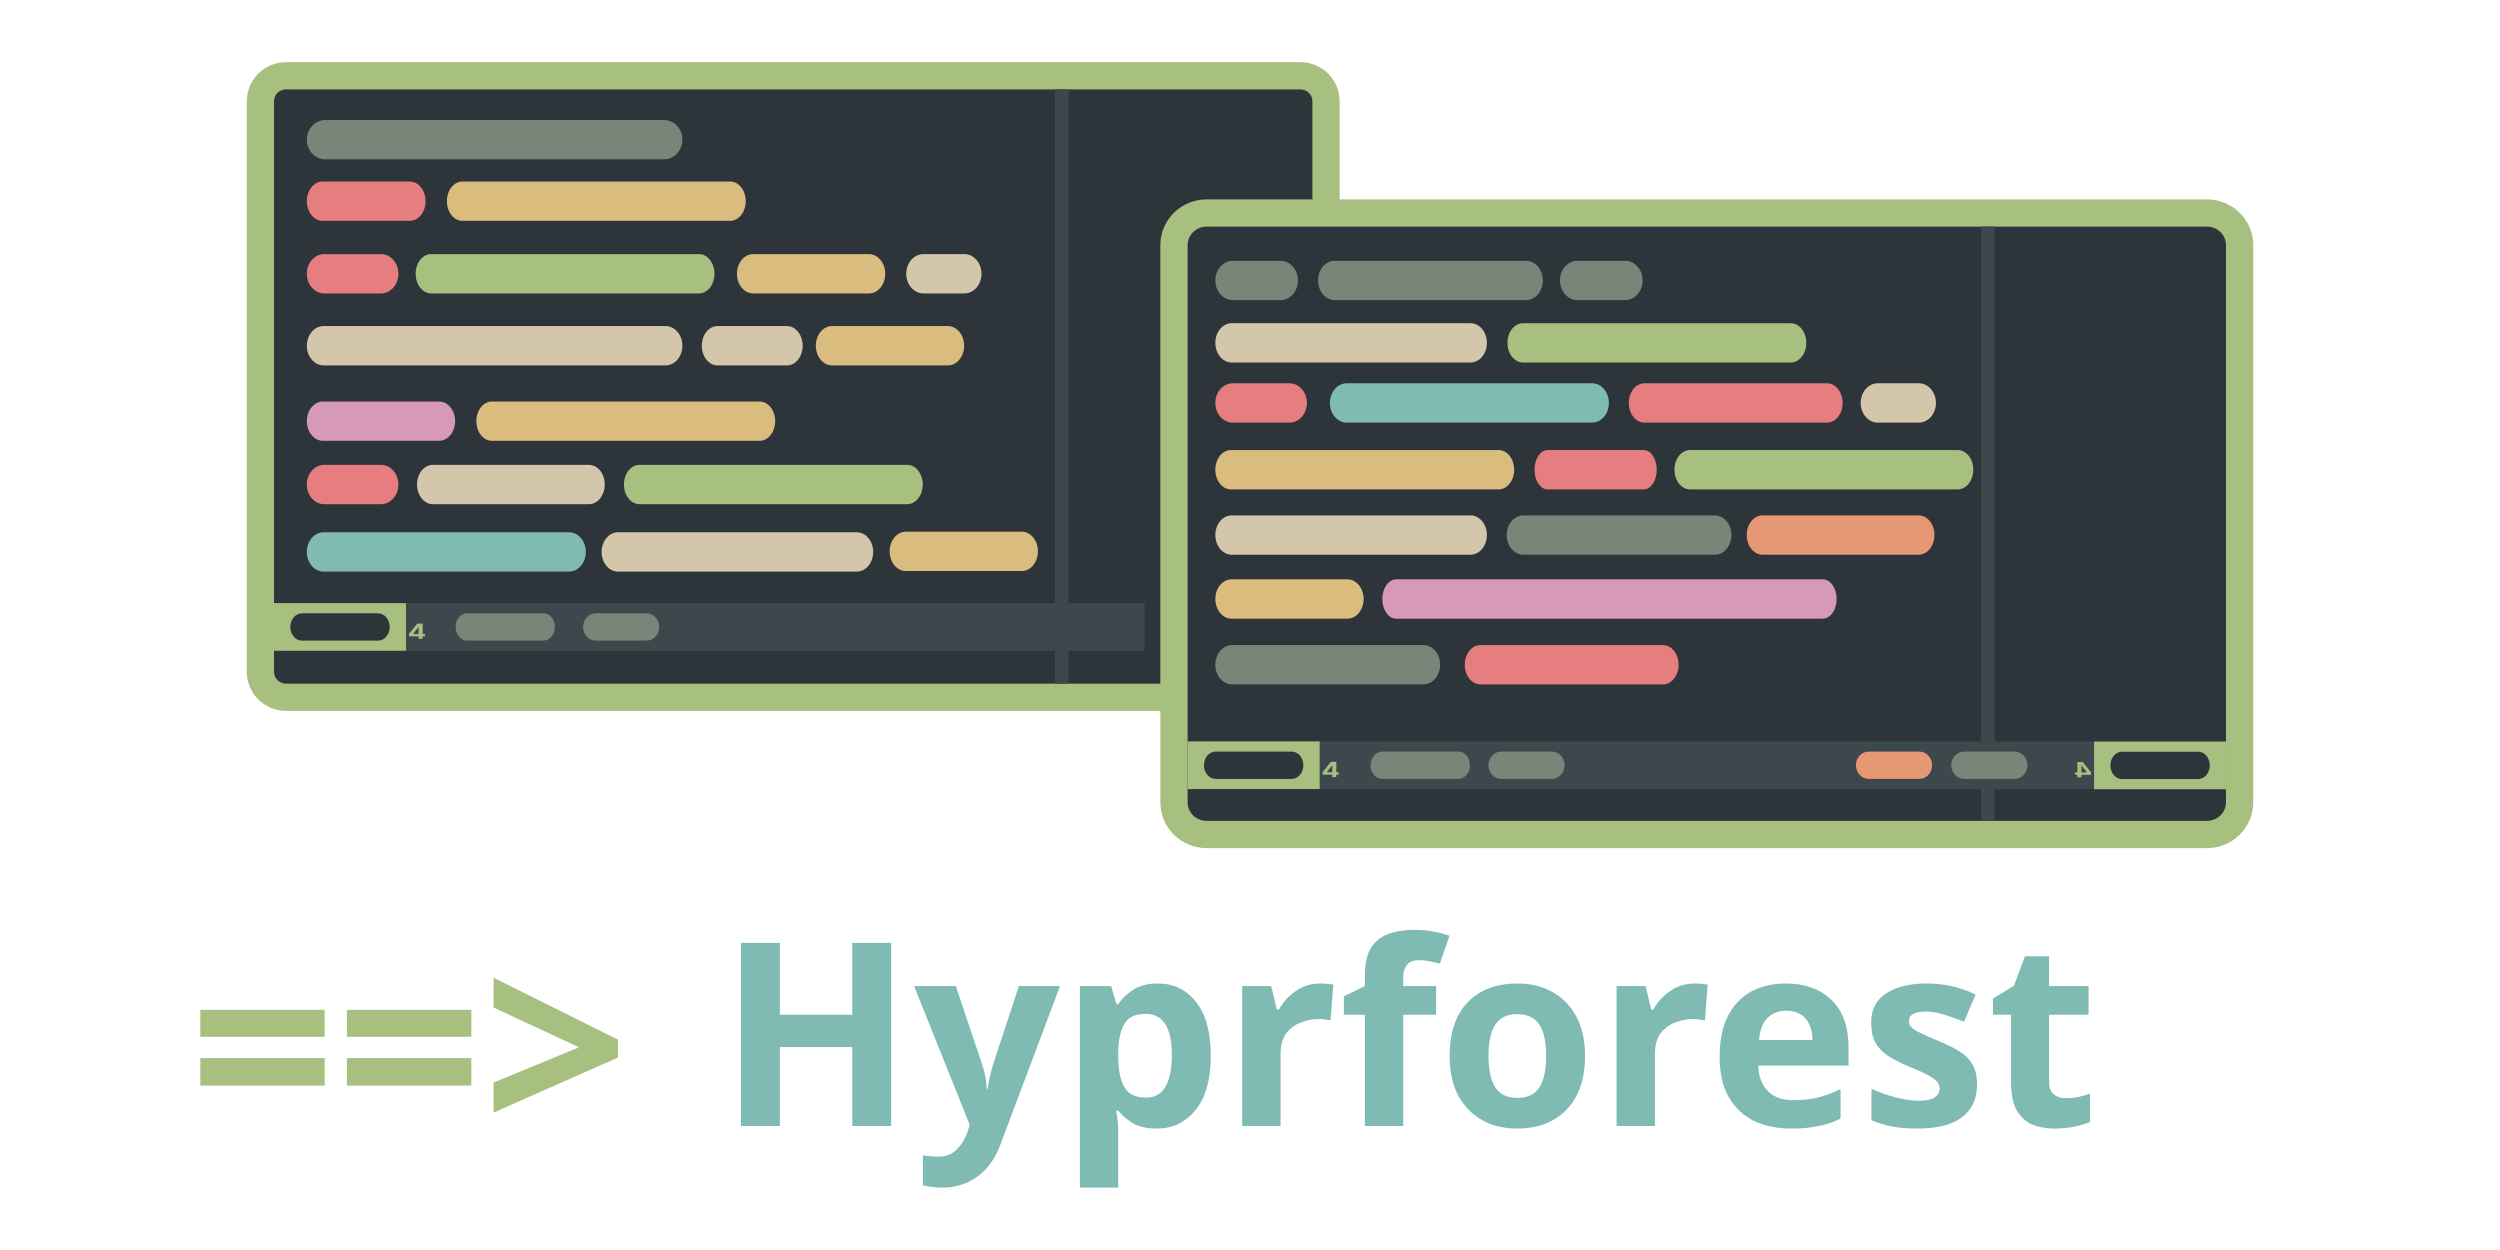
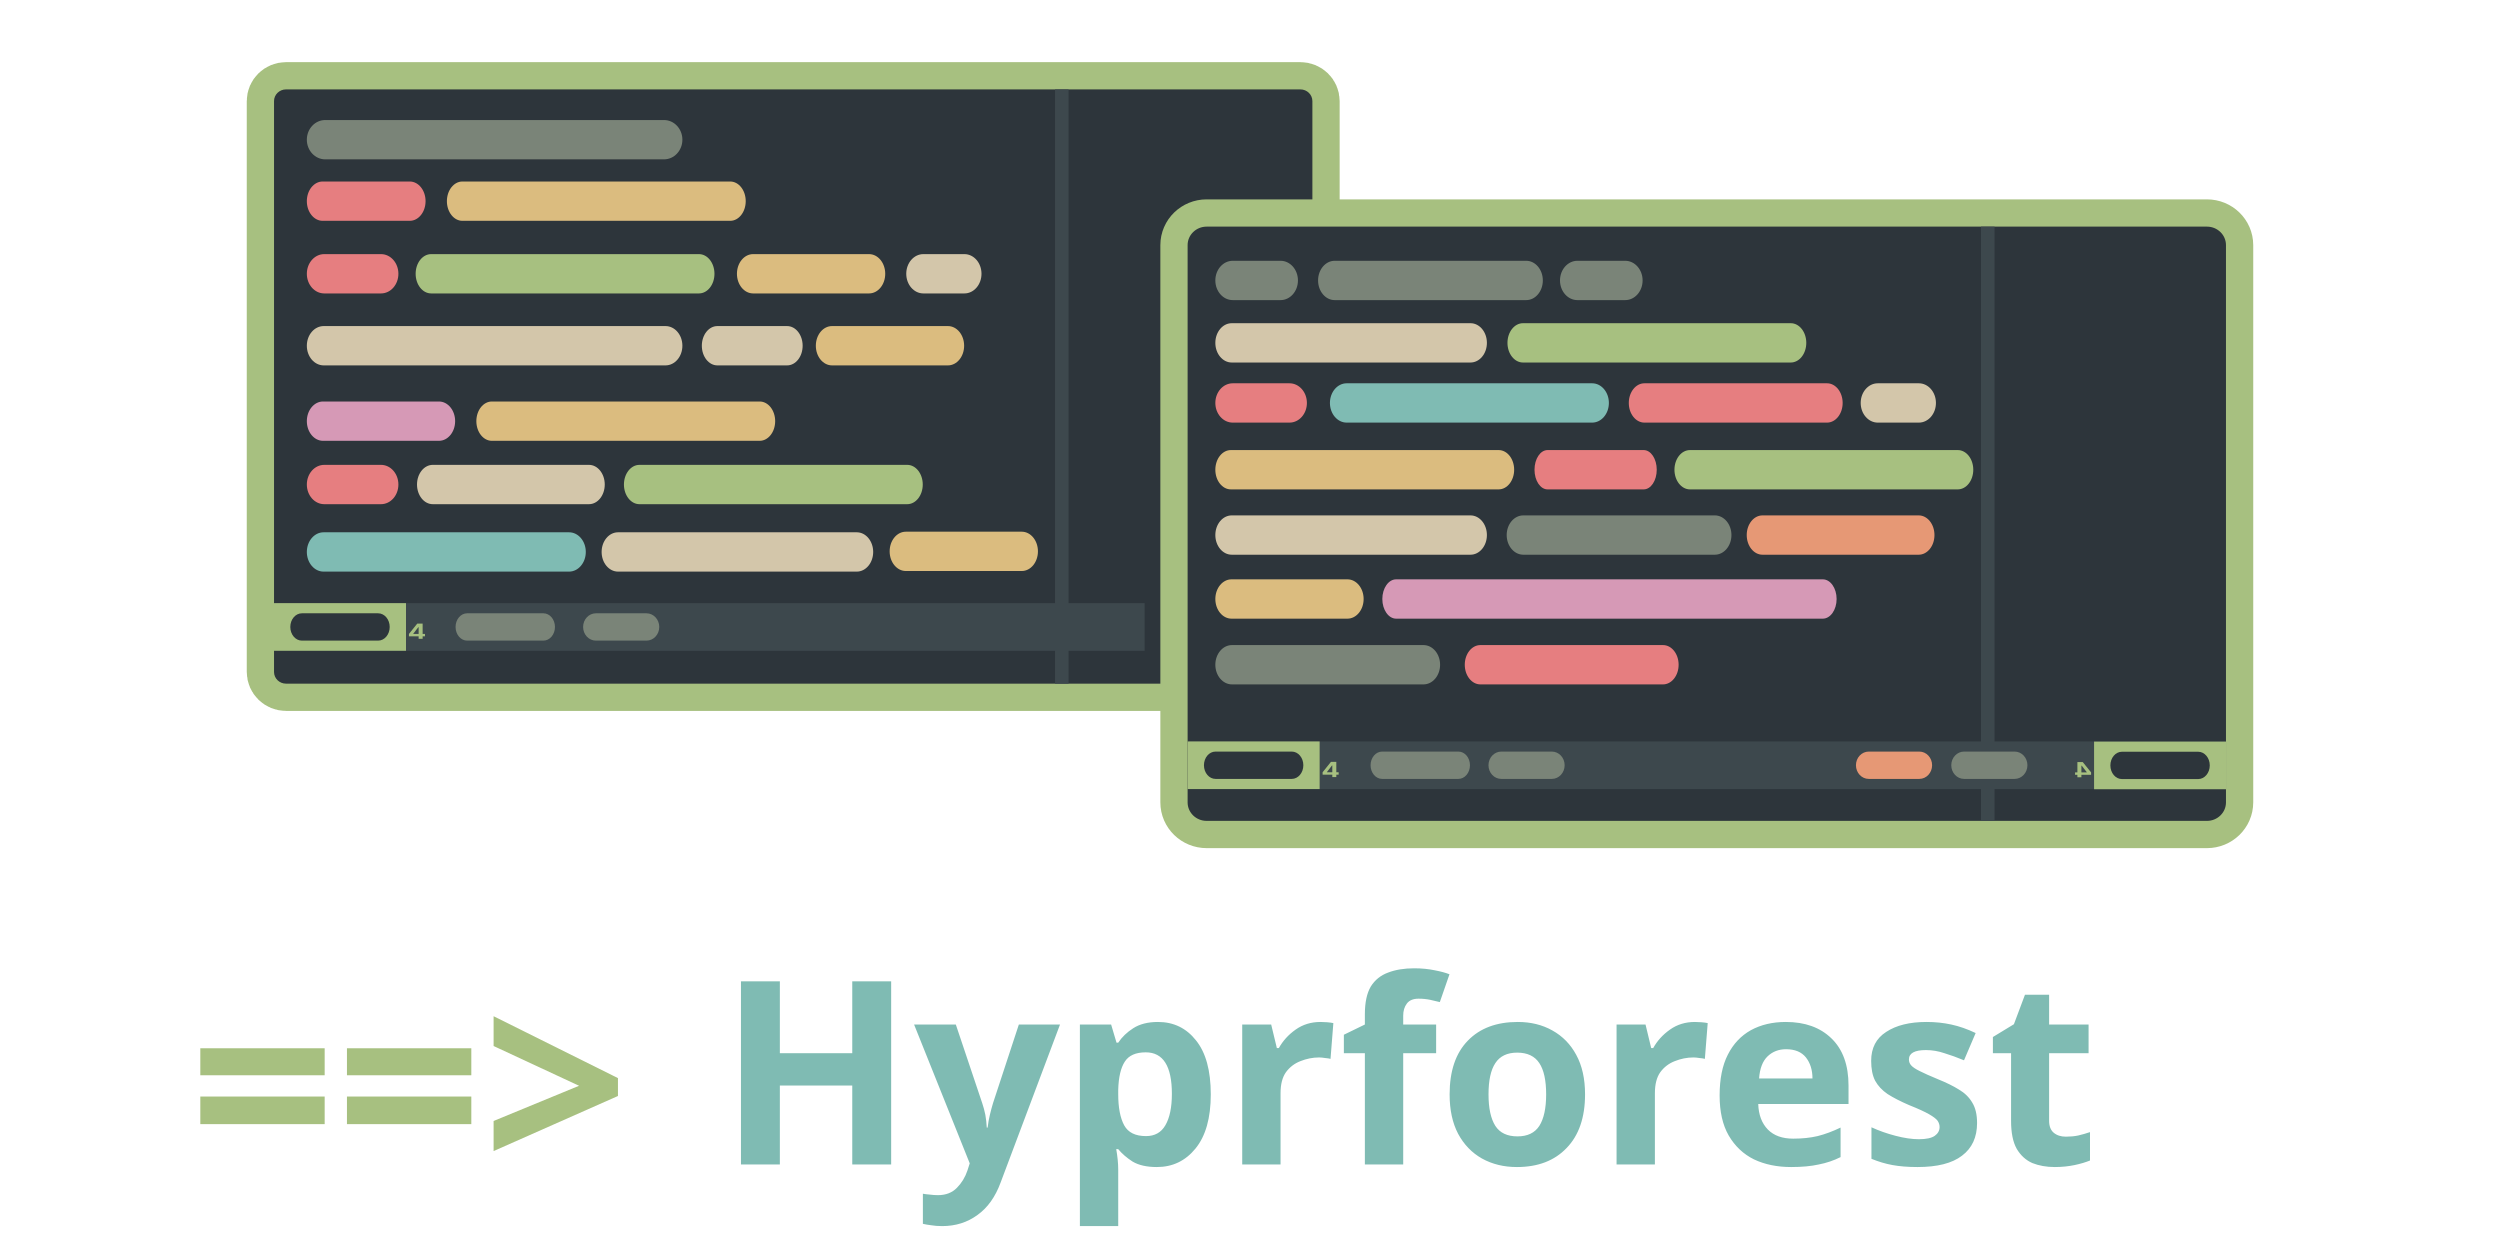
<svg xmlns="http://www.w3.org/2000/svg" width="520" height="260" viewBox="0 0 137.583 68.792" version="1.1" id="svg1" xml:space="preserve">
  <defs id="defs1" />
  <g id="layer1">
    <rect style="fill:#2d353b;fill-opacity:1;stroke:#a7c080;stroke-width:3;stroke-linejoin:bevel;stroke-dasharray:none;stroke-opacity:1;paint-order:stroke fill markers" id="rect1" width="57.145" height="32.704" x="15.08" y="4.92" rx="0.662" ry="0.644" />
    <rect style="fill:#2d353b;fill-opacity:1;stroke:#a7c080;stroke-width:3;stroke-linejoin:bevel;stroke-dasharray:none;stroke-opacity:1;paint-order:stroke fill markers" id="rect1-1" width="57.145" height="32.704" x="65.358" y="12.472" rx="1.047" ry="1.018" />
    <rect style="font-variation-settings:'wght' 800;fill:#e67e80;fill-opacity:1;stroke:none;stroke-width:3.917;stroke-linejoin:bevel;stroke-dasharray:none;stroke-opacity:1;paint-order:stroke fill markers" id="rect2" width="6.534" height="2.164" x="16.886" y="9.989" rx="0.87" ry="2.164" />
    <rect style="font-variation-settings:'wght' 800;fill:#e67e80;fill-opacity:1;stroke:none;stroke-width:3.44;stroke-linejoin:bevel;stroke-dasharray:none;stroke-opacity:1;paint-order:stroke fill markers" id="rect2-9" width="5.039" height="2.164" x="16.886" y="13.985" rx="0.958" ry="2.164" />
    <rect style="font-variation-settings:'wght' 800;fill:#e67e80;fill-opacity:1;stroke:none;stroke-width:3.44;stroke-linejoin:bevel;stroke-dasharray:none;stroke-opacity:1;paint-order:stroke fill markers" id="rect2-9-1" width="5.039" height="2.164" x="16.886" y="25.583" rx="0.958" ry="2.164" />
    <rect style="font-variation-settings:'wght' 800;fill:#e67e80;fill-opacity:1;stroke:none;stroke-width:3.44;stroke-linejoin:bevel;stroke-dasharray:none;stroke-opacity:1;paint-order:stroke fill markers" id="rect2-9-1-1" width="5.039" height="2.164" x="66.884" y="21.094" rx="0.958" ry="2.164" />
    <rect style="font-variation-settings:'wght' 800;fill:#e67e80;fill-opacity:1;stroke:none;stroke-width:3.974;stroke-linejoin:bevel;stroke-dasharray:none;stroke-opacity:1;paint-order:stroke fill markers" id="rect2-9-1-1-9" width="6.727" height="2.164" x="84.449" y="24.769" rx="0.718" ry="2.164" />
    <rect style="font-variation-settings:'wght' 800;fill:#e67e80;fill-opacity:1;stroke:none;stroke-width:5.257;stroke-linejoin:bevel;stroke-dasharray:none;stroke-opacity:1;paint-order:stroke fill markers" id="rect2-9-1-8" width="11.769" height="2.164" x="89.638" y="21.094" rx="0.859" ry="2.164" />
    <rect style="font-variation-settings:'wght' 800;fill:#e67e80;fill-opacity:1;stroke:none;stroke-width:5.257;stroke-linejoin:bevel;stroke-dasharray:none;stroke-opacity:1;paint-order:stroke fill markers" id="rect2-9-1-8-7" width="11.769" height="2.164" x="80.611" y="35.501" rx="0.859" ry="2.164" />
    <rect style="font-variation-settings:'wght' 800;fill:#dbbc7f;fill-opacity:1;stroke:none;stroke-width:6.214;stroke-linejoin:bevel;stroke-dasharray:none;stroke-opacity:1;paint-order:stroke fill markers" id="rect2-5" width="16.445" height="2.164" x="24.594" y="9.989" rx="0.854" ry="2.164" />
    <rect style="font-variation-settings:'wght' 800;fill:#dbbc7f;fill-opacity:1;stroke:none;stroke-width:6.214;stroke-linejoin:bevel;stroke-dasharray:none;stroke-opacity:1;paint-order:stroke fill markers" id="rect2-5-0" width="16.445" height="2.164" x="66.884" y="24.769" rx="0.854" ry="2.164" />
    <rect style="font-variation-settings:'wght' 800;fill:#dbbc7f;fill-opacity:1;stroke:none;stroke-width:6.214;stroke-linejoin:bevel;stroke-dasharray:none;stroke-opacity:1;paint-order:stroke fill markers" id="rect2-5-54" width="16.445" height="2.164" x="26.215" y="22.096" rx="0.854" ry="2.164" />
    <rect style="font-variation-settings:'wght' 800;fill:#dbbc7f;fill-opacity:1;stroke:none;stroke-width:4.377;stroke-linejoin:bevel;stroke-dasharray:none;stroke-opacity:1;paint-order:stroke fill markers" id="rect2-5-3" width="8.161" height="2.164" x="40.556" y="13.985" rx="0.891" ry="2.164" />
    <rect style="font-variation-settings:'wght' 800;fill:#dbbc7f;fill-opacity:1;stroke:none;stroke-width:4.377;stroke-linejoin:bevel;stroke-dasharray:none;stroke-opacity:1;paint-order:stroke fill markers" id="rect2-5-3-7" width="8.161" height="2.164" x="44.898" y="17.945" rx="0.891" ry="2.164" />
    <rect style="font-variation-settings:'wght' 800;fill:#dbbc7f;fill-opacity:1;stroke:none;stroke-width:4.377;stroke-linejoin:bevel;stroke-dasharray:none;stroke-opacity:1;paint-order:stroke fill markers" id="rect2-5-3-7-1" width="8.161" height="2.164" x="66.884" y="31.883" rx="0.891" ry="2.164" />
    <rect style="font-variation-settings:'wght' 800;fill:#dbbc7f;fill-opacity:1;stroke:none;stroke-width:4.377;stroke-linejoin:bevel;stroke-dasharray:none;stroke-opacity:1;paint-order:stroke fill markers" id="rect2-5-3-7-6" width="8.161" height="2.164" x="48.96" y="29.261" rx="0.891" ry="2.164" />
    <rect style="font-variation-settings:'wght' 800;fill:#d699b6;fill-opacity:1;stroke:none;stroke-width:4.377;stroke-linejoin:bevel;stroke-dasharray:none;stroke-opacity:1;paint-order:stroke fill markers" id="rect2-5-3-6" width="8.161" height="2.164" x="16.886" y="22.096" rx="0.891" ry="2.164" />
    <rect style="font-variation-settings:'wght' 800;fill:#d699b6;fill-opacity:1;stroke:none;stroke-width:7.662;stroke-linejoin:bevel;stroke-dasharray:none;stroke-opacity:1;paint-order:stroke fill markers" id="rect2-5-3-6-1" width="25.001" height="2.164" x="76.074" y="31.883" rx="0.761" ry="2.164" />
    <rect style="font-variation-settings:'wght' 800;fill:#7fbbb3;fill-opacity:1;stroke:none;stroke-width:6.004;stroke-linejoin:bevel;stroke-dasharray:none;stroke-opacity:1;paint-order:stroke fill markers" id="rect2-5-3-4" width="15.352" height="2.164" x="16.886" y="29.294" rx="0.922" ry="2.164" />
    <rect style="font-variation-settings:'wght' 800;fill:#7fbbb3;fill-opacity:1;stroke:none;stroke-width:6.004;stroke-linejoin:bevel;stroke-dasharray:none;stroke-opacity:1;paint-order:stroke fill markers" id="rect2-5-3-4-0" width="15.352" height="2.164" x="73.19" y="21.094" rx="0.922" ry="2.164" />
    <rect style="font-variation-settings:'wght' 800;fill:#d3c6aa;fill-opacity:1;stroke:none;stroke-width:3.118;stroke-linejoin:bevel;stroke-dasharray:none;stroke-opacity:1;paint-order:stroke fill markers" id="rect2-5-3-1" width="4.141" height="2.164" x="49.874" y="13.985" rx="0.941" ry="2.164" />
    <rect style="font-variation-settings:'wght' 800;fill:#d3c6aa;fill-opacity:1;stroke:none;stroke-width:3.118;stroke-linejoin:bevel;stroke-dasharray:none;stroke-opacity:1;paint-order:stroke fill markers" id="rect2-5-3-1-6" width="4.141" height="2.164" x="102.4" y="21.094" rx="0.941" ry="2.164" />
    <rect style="font-variation-settings:'wght' 800;fill:#d3c6aa;fill-opacity:1;stroke:none;stroke-width:6.966;stroke-linejoin:bevel;stroke-dasharray:none;stroke-opacity:1;paint-order:stroke fill markers" id="rect2-5-3-1-8" width="20.668" height="2.164" x="16.886" y="17.945" rx="0.929" ry="2.164" />
    <rect style="font-variation-settings:'wght' 800;fill:#7a8478;fill-opacity:1;stroke:none;stroke-width:6.966;stroke-linejoin:bevel;stroke-dasharray:none;stroke-opacity:1;paint-order:stroke fill markers" id="rect2-5-3-1-8-4" width="20.668" height="2.164" x="16.886" y="6.606" rx="1.013" ry="2.164" />
    <rect style="font-variation-settings:'wght' 800;fill:#7a8478;fill-opacity:1;stroke:none;stroke-width:3.267;stroke-linejoin:bevel;stroke-dasharray:none;stroke-opacity:1;paint-order:stroke fill markers" id="rect2-5-3-1-8-4-2" width="4.546" height="2.164" x="66.884" y="14.352" rx="0.958" ry="2.164" />
    <rect style="font-variation-settings:'wght' 800;fill:#7a8478;fill-opacity:1;stroke:none;stroke-width:5.389;stroke-linejoin:bevel;stroke-dasharray:none;stroke-opacity:1;paint-order:stroke fill markers" id="rect2-5-3-1-8-4-2-1" width="12.369" height="2.164" x="72.538" y="14.352" rx="0.915" ry="2.164" />
    <rect style="font-variation-settings:'wght' 800;fill:#7a8478;fill-opacity:1;stroke:none;stroke-width:5.389;stroke-linejoin:bevel;stroke-dasharray:none;stroke-opacity:1;paint-order:stroke fill markers" id="rect2-5-3-1-8-4-2-1-0" width="12.369" height="2.164" x="66.884" y="35.501" rx="0.915" ry="2.164" />
    <rect style="font-variation-settings:'wght' 800;fill:#7a8478;fill-opacity:1;stroke:none;stroke-width:5.389;stroke-linejoin:bevel;stroke-dasharray:none;stroke-opacity:1;paint-order:stroke fill markers" id="rect2-5-3-1-8-4-2-1-6" width="12.369" height="2.164" x="82.918" y="28.364" rx="0.915" ry="2.164" />
    <rect style="font-variation-settings:'wght' 800;fill:#7a8478;fill-opacity:1;stroke:none;stroke-width:3.267;stroke-linejoin:bevel;stroke-dasharray:none;stroke-opacity:1;paint-order:stroke fill markers" id="rect2-5-3-1-8-4-2-1-3" width="4.546" height="2.164" x="85.852" y="14.352" rx="0.958" ry="2.164" />
    <rect style="font-variation-settings:'wght' 800;fill:#d3c6aa;fill-opacity:1;stroke:none;stroke-width:4.925;stroke-linejoin:bevel;stroke-dasharray:none;stroke-opacity:1;paint-order:stroke fill markers" id="rect2-5-3-1-8-5" width="10.332" height="2.164" x="22.949" y="25.583" rx="0.868" ry="2.164" />
    <rect style="font-variation-settings:'wght' 800;fill:#e69875;fill-opacity:1;stroke:none;stroke-width:4.925;stroke-linejoin:bevel;stroke-dasharray:none;stroke-opacity:1;paint-order:stroke fill markers" id="rect2-5-3-1-8-5-6" width="10.332" height="2.164" x="96.128" y="28.364" rx="0.868" ry="2.164" />
    <rect style="font-variation-settings:'wght' 800;fill:#d3c6aa;fill-opacity:1;stroke:none;stroke-width:5.924;stroke-linejoin:bevel;stroke-dasharray:none;stroke-opacity:1;paint-order:stroke fill markers" id="rect2-5-3-1-8-5-8" width="14.945" height="2.164" x="33.109" y="29.294" rx="0.903" ry="2.164" />
    <rect style="font-variation-settings:'wght' 800;fill:#d3c6aa;fill-opacity:1;stroke:none;stroke-width:5.924;stroke-linejoin:bevel;stroke-dasharray:none;stroke-opacity:1;paint-order:stroke fill markers" id="rect2-5-3-1-8-5-8-8" width="14.945" height="2.164" x="66.884" y="28.364" rx="0.903" ry="2.164" />
    <rect style="font-variation-settings:'wght' 800;fill:#d3c6aa;fill-opacity:1;stroke:none;stroke-width:5.924;stroke-linejoin:bevel;stroke-dasharray:none;stroke-opacity:1;paint-order:stroke fill markers" id="rect2-5-3-1-8-5-8-2" width="14.945" height="2.164" x="66.884" y="17.787" rx="0.903" ry="2.164" />
    <rect style="font-variation-settings:'wght' 800;fill:#d3c6aa;fill-opacity:1;stroke:none;stroke-width:3.609;stroke-linejoin:bevel;stroke-dasharray:none;stroke-opacity:1;paint-order:stroke fill markers" id="rect2-5-3-1-8-0" width="5.548" height="2.164" x="38.624" y="17.945" rx="0.855" ry="2.164" />
    <rect style="font-variation-settings:'wght' 800;fill:#a7c080;fill-opacity:1;stroke:none;stroke-width:6.214;stroke-linejoin:bevel;stroke-dasharray:none;stroke-opacity:1;paint-order:stroke fill markers" id="rect2-5-5" width="16.445" height="2.164" x="22.874" y="13.985" rx="0.854" ry="2.164" />
    <rect style="font-variation-settings:'wght' 800;fill:#a7c080;fill-opacity:1;stroke:none;stroke-width:6.214;stroke-linejoin:bevel;stroke-dasharray:none;stroke-opacity:1;paint-order:stroke fill markers" id="rect2-5-5-6" width="16.445" height="2.164" x="92.151" y="24.769" rx="0.854" ry="2.164" />
    <rect style="font-variation-settings:'wght' 800;fill:#a7c080;fill-opacity:1;stroke:none;stroke-width:6.214;stroke-linejoin:bevel;stroke-dasharray:none;stroke-opacity:1;paint-order:stroke fill markers" id="rect2-5-5-9" width="16.445" height="2.164" x="82.961" y="17.787" rx="0.854" ry="2.164" />
    <rect style="font-variation-settings:'wght' 800;fill:#a7c080;fill-opacity:1;stroke:none;stroke-width:6.214;stroke-linejoin:bevel;stroke-dasharray:none;stroke-opacity:1;paint-order:stroke fill markers" id="rect2-5-5-3" width="16.445" height="2.164" x="34.337" y="25.583" rx="0.854" ry="2.164" />
    <rect style="font-variation-settings:'wght' 800;fill:#3d484d;fill-opacity:1;stroke:none;stroke-width:4.706;stroke-linejoin:bevel;stroke-dasharray:none;stroke-opacity:1;paint-order:stroke fill markers" id="rect3" width="47.912" height="2.623" x="15.08" y="33.193" rx="0" ry="0" />
    <rect style="font-variation-settings:'wght' 800;fill:#a7c080;fill-opacity:1;stroke:none;stroke-width:6.621;stroke-linejoin:bevel;stroke-dasharray:none;stroke-opacity:1;paint-order:stroke fill markers" id="rect4" width="7.264" height="2.621" x="15.079" y="33.193" />
    <text xml:space="preserve" style="font-style:normal;font-variant:normal;font-weight:normal;font-stretch:normal;font-size:10.691px;font-family:Cantarell;-inkscape-font-specification:'Cantarell, @wght=800';font-variant-ligatures:normal;font-variant-caps:normal;font-variant-numeric:normal;font-variant-east-asian:normal;font-variation-settings:'wght' 800;fill:#a7c080;fill-opacity:1;stroke:none;stroke-width:1.623;stroke-linejoin:bevel;stroke-dasharray:none;stroke-opacity:1;paint-order:stroke fill markers" x="19.013" y="41.373" id="text5" transform="scale(1.176959,0.849647)">
      <tspan id="tspan5" style="font-style:normal;font-variant:normal;font-weight:normal;font-stretch:normal;font-size:2.482px;font-family:Sans;-inkscape-font-specification:'Sans, @wght=800';font-variant-ligatures:normal;font-variant-caps:normal;font-variant-numeric:normal;font-variant-east-asian:normal;font-variation-settings:'wght' 800;stroke-width:1.623" x="19.013" y="41.373"></tspan>
    </text>
    <rect style="font-variation-settings:'wght' 800;fill:#3d484d;fill-opacity:1;stroke:none;stroke-width:3.318;stroke-linejoin:bevel;stroke-dasharray:none;stroke-opacity:1;paint-order:stroke fill markers" id="rect5-3" width="0.745" height="32.703" x="109.022" y="12.473" rx="0" ry="0" />
    <rect style="font-variation-settings:'wght' 800;fill:#2d353b;fill-opacity:1;stroke:none;stroke-width:2.988;stroke-linejoin:bevel;stroke-dasharray:none;stroke-opacity:1;paint-order:stroke fill markers" id="rect2-9-1-9" width="5.47" height="1.504" x="15.976" y="33.752" rx="0.637" ry="1.504" />
    <rect style="font-variation-settings:'wght' 800;fill:#7a8478;fill-opacity:1;stroke:none;stroke-width:2.988;stroke-linejoin:bevel;stroke-dasharray:none;stroke-opacity:1;paint-order:stroke fill markers" id="rect2-9-1-9-3" width="5.47" height="1.504" x="25.071" y="33.752" rx="0.637" ry="1.504" />
    <rect style="font-variation-settings:'wght' 800;fill:#7a8478;fill-opacity:1;stroke:none;stroke-width:2.615;stroke-linejoin:bevel;stroke-dasharray:none;stroke-opacity:1;paint-order:stroke fill markers" id="rect2-9-1-9-3-0" width="4.191" height="1.504" x="32.09" y="33.752" rx="0.704" ry="1.504" />
    <rect style="font-variation-settings:'wght' 800;fill:#3d484d;fill-opacity:1;stroke:none;stroke-width:5.136;stroke-linejoin:bevel;stroke-dasharray:none;stroke-opacity:1;paint-order:stroke fill markers" id="rect3-2" width="57.07" height="2.623" x="65.436" y="40.804" rx="0" ry="0" />
    <rect style="font-variation-settings:'wght' 800;fill:#a7c080;fill-opacity:1;stroke:none;stroke-width:6.621;stroke-linejoin:bevel;stroke-dasharray:none;stroke-opacity:1;paint-order:stroke fill markers" id="rect4-1" width="7.264" height="2.621" x="65.36" y="40.804" />
    <text xml:space="preserve" style="font-style:normal;font-variant:normal;font-weight:normal;font-stretch:normal;font-size:10.691px;font-family:Cantarell;-inkscape-font-specification:'Cantarell, @wght=800';font-variant-ligatures:normal;font-variant-caps:normal;font-variant-numeric:normal;font-variant-east-asian:normal;font-variation-settings:'wght' 800;fill:#a7c080;fill-opacity:1;stroke:none;stroke-width:1.623;stroke-linejoin:bevel;stroke-dasharray:none;stroke-opacity:1;paint-order:stroke fill markers" x="61.734" y="50.331" id="text5-0" transform="scale(1.176959,0.849647)">
      <tspan id="tspan5-5" style="font-style:normal;font-variant:normal;font-weight:normal;font-stretch:normal;font-size:2.482px;font-family:Sans;-inkscape-font-specification:'Sans, @wght=800';font-variant-ligatures:normal;font-variant-caps:normal;font-variant-numeric:normal;font-variant-east-asian:normal;font-variation-settings:'wght' 800;stroke-width:1.623" x="61.734" y="50.331"></tspan>
    </text>
    <rect style="font-variation-settings:'wght' 800;fill:#2d353b;fill-opacity:1;stroke:none;stroke-width:2.988;stroke-linejoin:bevel;stroke-dasharray:none;stroke-opacity:1;paint-order:stroke fill markers" id="rect2-9-1-9-1" width="5.47" height="1.504" x="66.257" y="41.362" rx="0.637" ry="1.504" />
    <rect style="font-variation-settings:'wght' 800;fill:#a7c080;fill-opacity:1;stroke:none;stroke-width:6.621;stroke-linejoin:bevel;stroke-dasharray:none;stroke-opacity:1;paint-order:stroke fill markers" id="rect4-1-6" width="7.264" height="2.621" x="-122.508" y="40.813" transform="scale(-1,1)" />
    <text xml:space="preserve" style="font-style:normal;font-variant:normal;font-weight:normal;font-stretch:normal;font-size:10.691px;font-family:Cantarell;-inkscape-font-specification:'Cantarell, @wght=800';font-variant-ligatures:normal;font-variant-caps:normal;font-variant-numeric:normal;font-variant-east-asian:normal;font-variation-settings:'wght' 800;fill:#a7c080;fill-opacity:1;stroke:none;stroke-width:1.623;stroke-linejoin:bevel;stroke-dasharray:none;stroke-opacity:1;paint-order:stroke fill markers" x="-97.886" y="50.341" id="text5-0-4" transform="scale(-1.176959,0.849647)">
      <tspan id="tspan5-5-6" style="font-style:normal;font-variant:normal;font-weight:normal;font-stretch:normal;font-size:2.482px;font-family:Sans;-inkscape-font-specification:'Sans, @wght=800';font-variant-ligatures:normal;font-variant-caps:normal;font-variant-numeric:normal;font-variant-east-asian:normal;font-variation-settings:'wght' 800;stroke-width:1.623" x="-97.886" y="50.341"></tspan>
    </text>
    <rect style="font-variation-settings:'wght' 800;fill:#2d353b;fill-opacity:1;stroke:none;stroke-width:2.988;stroke-linejoin:bevel;stroke-dasharray:none;stroke-opacity:1;paint-order:stroke fill markers" id="rect2-9-1-9-1-2" width="5.47" height="1.504" x="-121.611" y="41.371" rx="0.637" ry="1.504" transform="scale(-1,1)" />
    <rect style="font-variation-settings:'wght' 800;fill:#7a8478;fill-opacity:1;stroke:none;stroke-width:2.988;stroke-linejoin:bevel;stroke-dasharray:none;stroke-opacity:1;paint-order:stroke fill markers" id="rect2-9-1-9-3-1" width="5.47" height="1.504" x="75.427" y="41.362" rx="0.637" ry="1.504" />
    <rect style="font-variation-settings:'wght' 800;fill:#7a8478;fill-opacity:1;stroke:none;stroke-width:2.615;stroke-linejoin:bevel;stroke-dasharray:none;stroke-opacity:1;paint-order:stroke fill markers" id="rect2-9-1-9-3-0-0" width="4.191" height="1.504" x="81.916" y="41.362" rx="0.704" ry="1.504" />
    <rect style="font-variation-settings:'wght' 800;fill:#7a8478;fill-opacity:1;stroke:none;stroke-width:2.615;stroke-linejoin:bevel;stroke-dasharray:none;stroke-opacity:1;paint-order:stroke fill markers" id="rect2-9-1-9-3-0-0-2" width="4.191" height="1.504" x="107.385" y="41.362" rx="0.704" ry="1.504" />
    <rect style="font-variation-settings:'wght' 800;fill:#e69875;fill-opacity:1;stroke:none;stroke-width:2.615;stroke-linejoin:bevel;stroke-dasharray:none;stroke-opacity:1;paint-order:stroke fill markers" id="rect2-9-1-9-3-0-0-2-2" width="4.191" height="1.504" x="102.139" y="41.362" rx="0.704" ry="1.504" />
    <rect style="font-variation-settings:'wght' 800;fill:#3d484d;fill-opacity:1;stroke:none;stroke-width:3.318;stroke-linejoin:bevel;stroke-dasharray:none;stroke-opacity:1;paint-order:stroke fill markers" id="rect5" width="0.745" height="32.703" x="58.062" y="4.922" rx="0" ry="0" />
-     <text xml:space="preserve" style="font-style:normal;font-variant:normal;font-weight:bold;font-stretch:normal;font-size:14.111px;font-family:'FiraCode Nerd Font Propo';-inkscape-font-specification:'FiraCode Nerd Font Propo, Bold';font-variant-ligatures:normal;font-variant-caps:normal;font-variant-numeric:normal;font-variant-east-asian:normal;fill:#a7c080;fill-opacity:1;stroke:none;stroke-width:3;stroke-linejoin:bevel;stroke-dasharray:none;stroke-opacity:1;paint-order:stroke fill markers" x="10.416" y="62.62" id="text6">
-       <tspan id="tspan6" style="fill:#a7c080;fill-opacity:1;stroke-width:3" x="10.416" y="62.62">==&gt;</tspan>
+     <text xml:space="preserve" style="font-style:normal;font-variant:normal;font-weight:bold;font-stretch:normal;font-size:14.111px;font-family:'FiraCode Nerd Font Propo';-inkscape-font-specification:'FiraCode Nerd Font Propo, Bold';font-variant-ligatures:normal;font-variant-caps:normal;font-variant-numeric:normal;font-variant-east-asian:normal;fill:#a7c080;fill-opacity:1;stroke:none;stroke-width:3;stroke-linejoin:bevel;stroke-dasharray:none;stroke-opacity:1;paint-order:stroke fill markers" x="10.416" y="64.737" id="text6">
+       <tspan id="tspan6" style="fill:#a7c080;fill-opacity:1;stroke-width:3" x="10.416" y="64.737">==&gt;</tspan>
    </text>
-     <text xml:space="preserve" style="font-style:normal;font-variant:normal;font-weight:bold;font-stretch:normal;font-size:14.111px;font-family:'FiraCode Nerd Font Propo';-inkscape-font-specification:'FiraCode Nerd Font Propo, Bold';font-variant-ligatures:normal;font-variant-caps:normal;font-variant-numeric:normal;font-variant-east-asian:normal;fill:#7fbbb3;fill-opacity:1;stroke:none;stroke-width:3;stroke-linejoin:bevel;stroke-dasharray:none;stroke-opacity:1;paint-order:stroke fill markers" x="39.512" y="61.969" id="text7">
-       <tspan id="tspan1" x="39.512" y="61.969">Hyprforest</tspan>
+     <text xml:space="preserve" style="font-style:normal;font-variant:normal;font-weight:bold;font-stretch:normal;font-size:14.111px;font-family:'FiraCode Nerd Font Propo';-inkscape-font-specification:'FiraCode Nerd Font Propo, Bold';font-variant-ligatures:normal;font-variant-caps:normal;font-variant-numeric:normal;font-variant-east-asian:normal;fill:#7fbbb3;fill-opacity:1;stroke:none;stroke-width:3;stroke-linejoin:bevel;stroke-dasharray:none;stroke-opacity:1;paint-order:stroke fill markers" x="39.512" y="64.085" id="text7">
+       <tspan id="tspan1" x="39.512" y="64.085">Hyprforest</tspan>
    </text>
  </g>
</svg>
